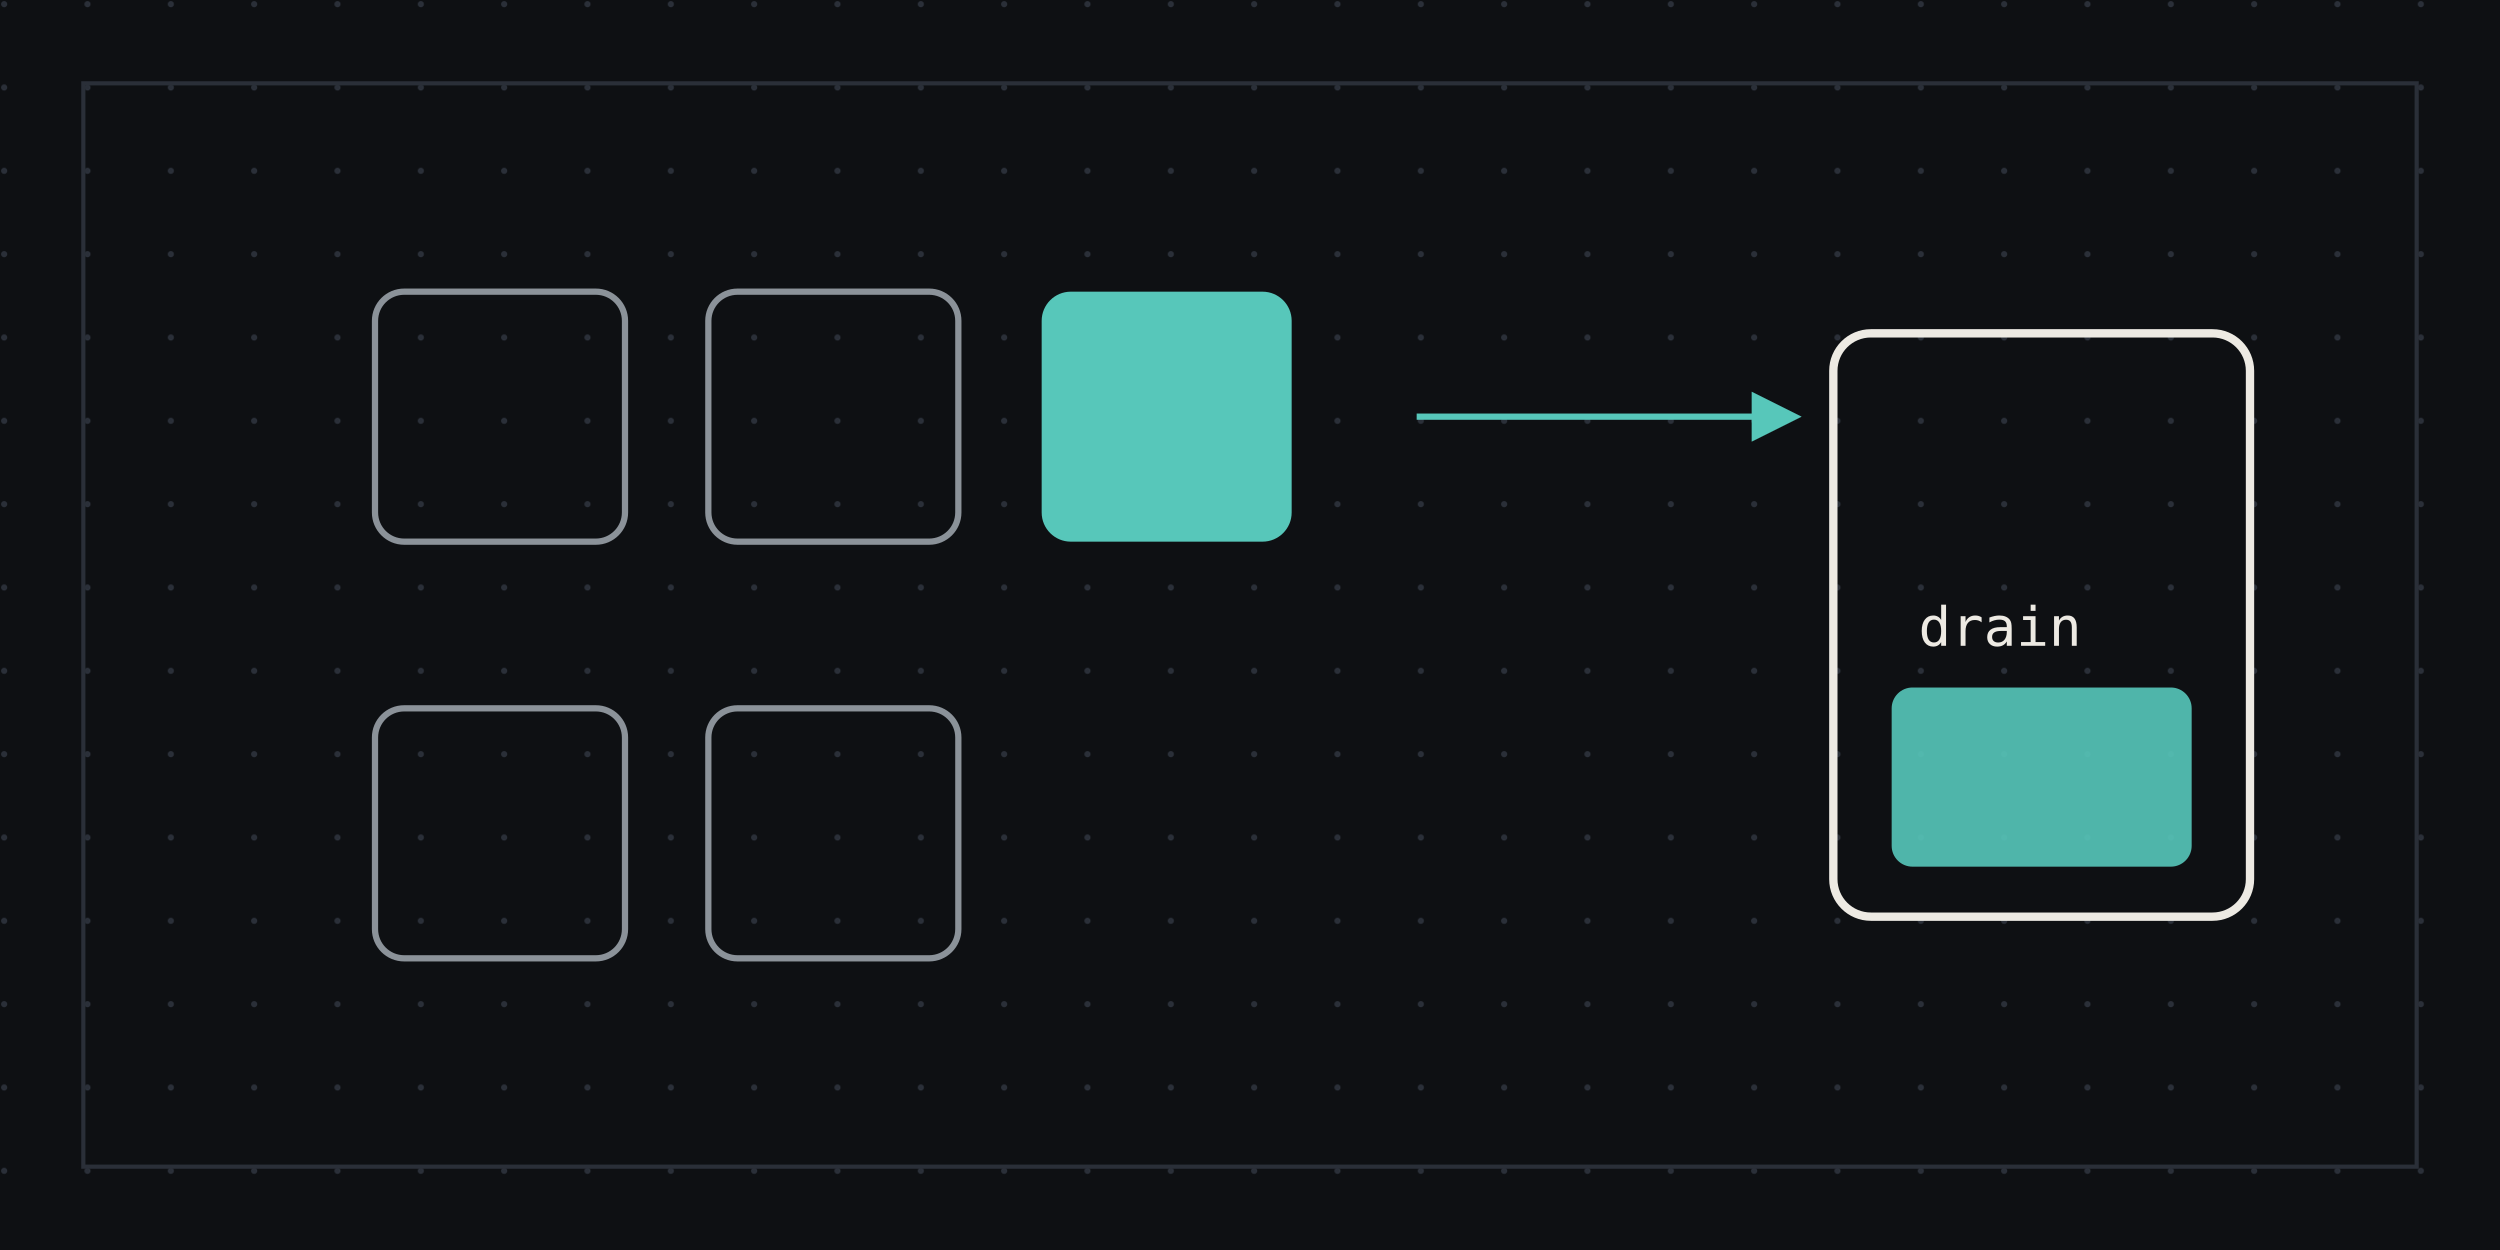
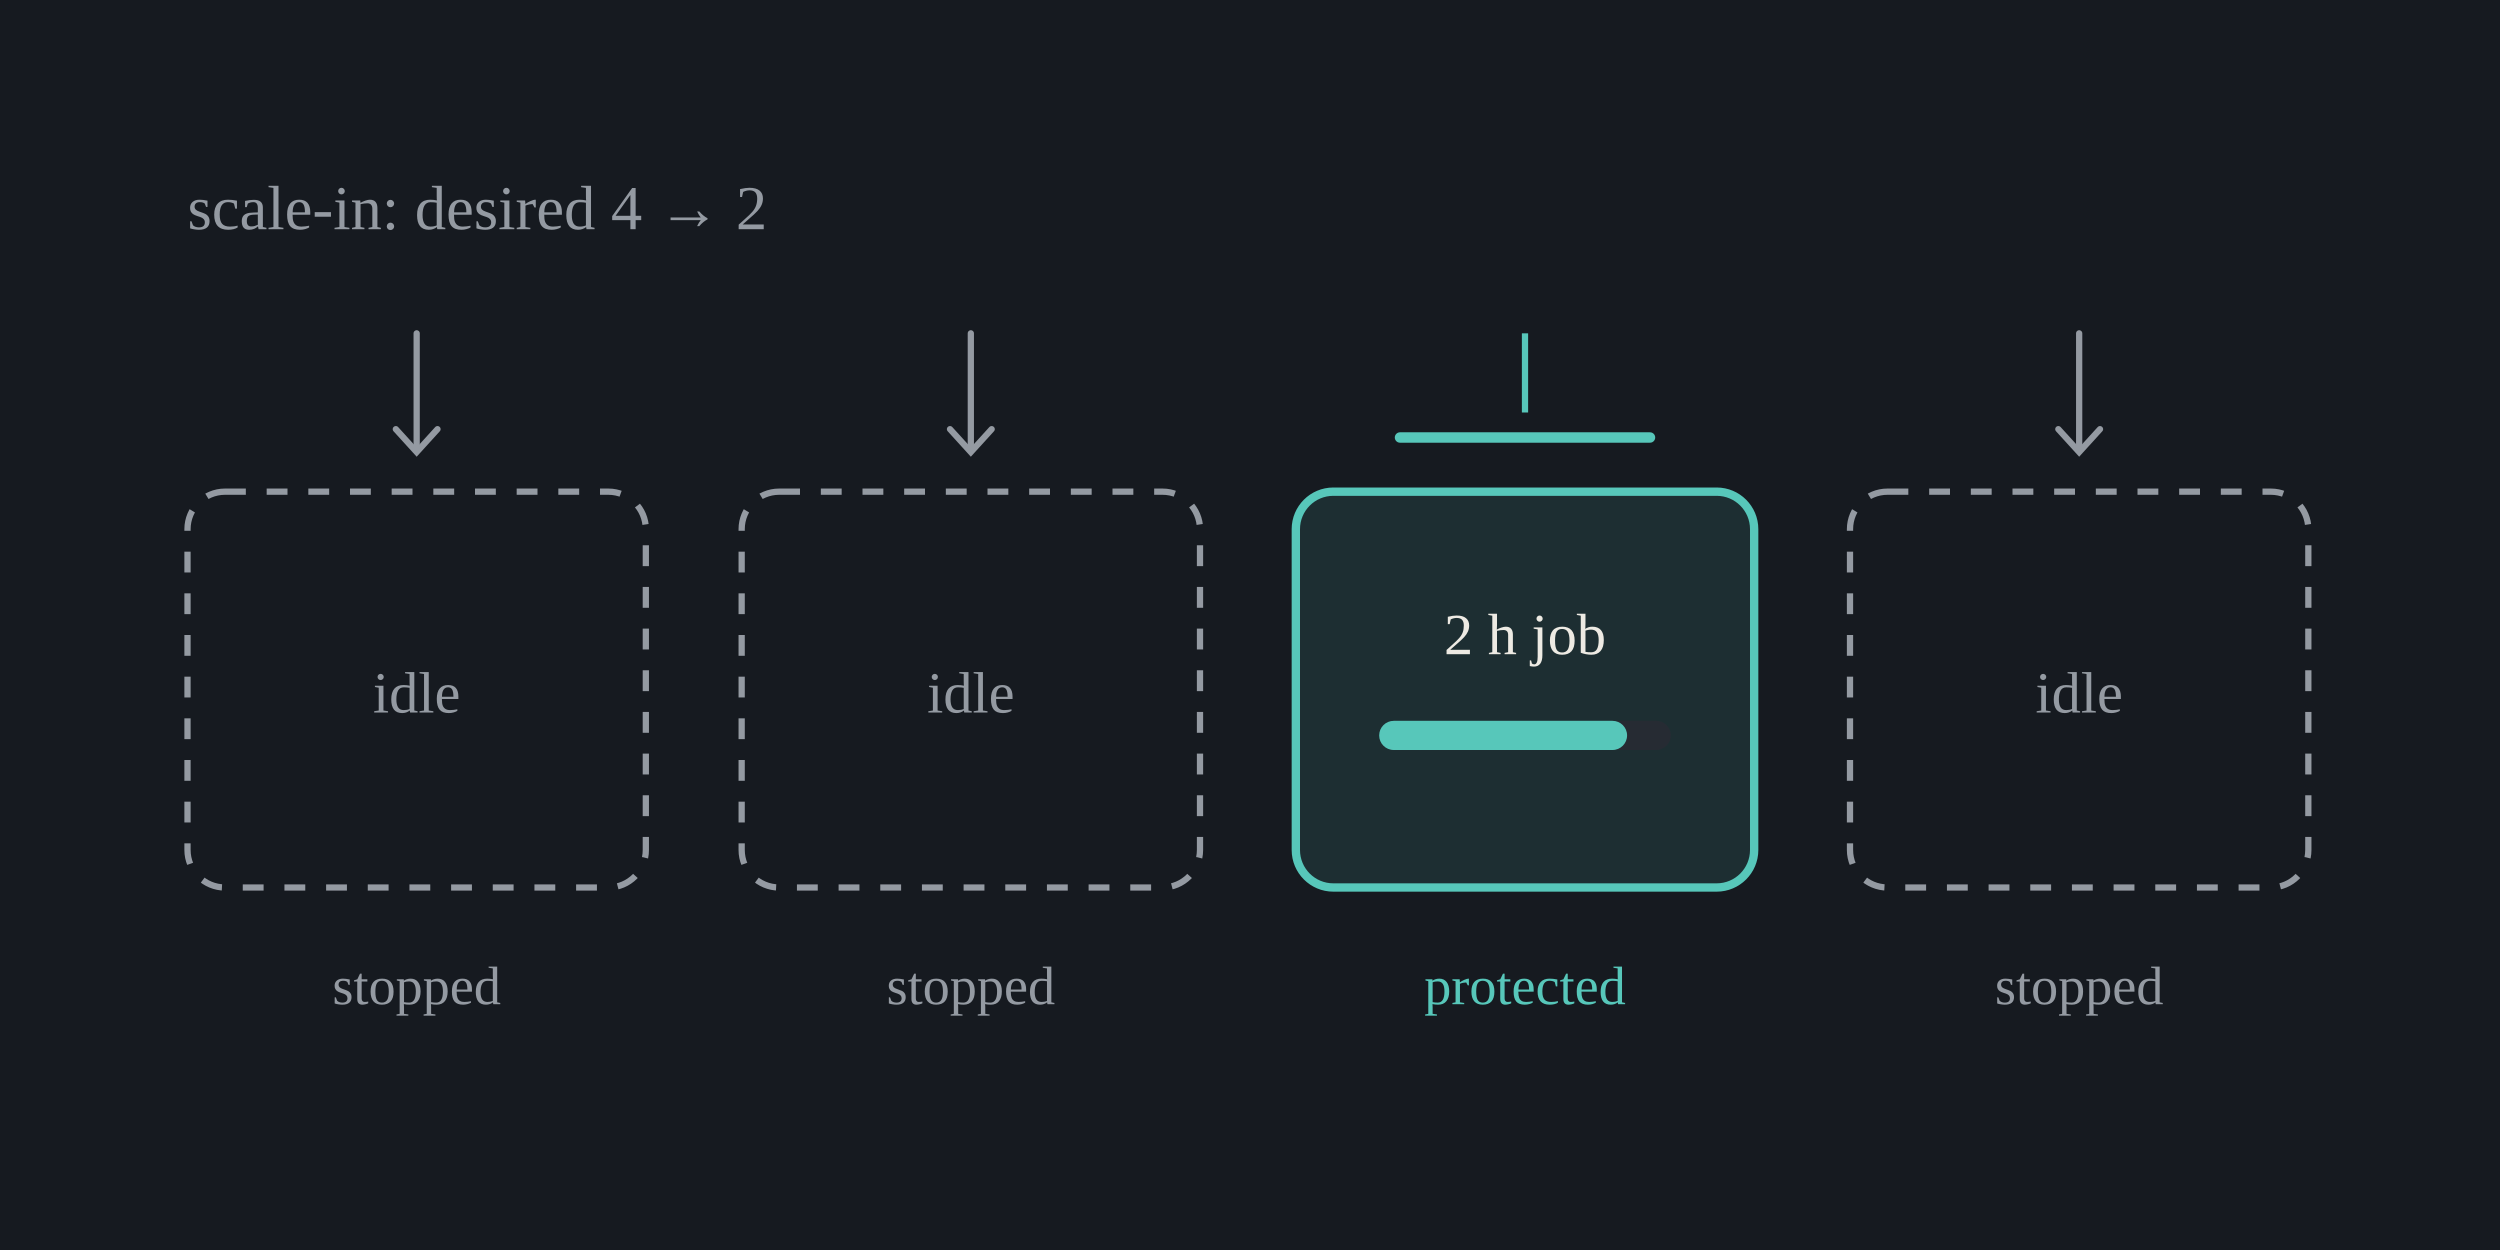
- <svg xmlns="http://www.w3.org/2000/svg" viewBox="0 0 1200 600" role="img" aria-label="Queue of jobs draining into a container">
-   <defs>
-     <pattern id="dots" width="40" height="40" patternUnits="userSpaceOnUse">
-       <circle cx="2" cy="2" r="1.5" fill="#2a2f38" />
-     </pattern>
-   </defs>
-   <rect width="1200" height="600" fill="#0e1013" />
-   <rect width="1200" height="600" fill="url(#dots)" />
-   <rect x="40" y="40" width="1120" height="520" fill="none" stroke="#2a2f38" stroke-width="2" />
-   <g>
-     <rect x="180" y="140" width="120" height="120" rx="14" fill="none" stroke="#8b9299" stroke-width="3" />
-     <rect x="340" y="140" width="120" height="120" rx="14" fill="none" stroke="#8b9299" stroke-width="3" />
-     <rect x="500" y="140" width="120" height="120" rx="14" fill="#57c7ba" />
-     <rect x="180" y="340" width="120" height="120" rx="14" fill="none" stroke="#8b9299" stroke-width="3" />
-     <rect x="340" y="340" width="120" height="120" rx="14" fill="none" stroke="#8b9299" stroke-width="3" />
+ <svg xmlns="http://www.w3.org/2000/svg" viewBox="0 0 1200 600" font-family="var(--font-mono, ui-monospace, SFMono-Regular, Menlo, monospace)">
+   <rect width="1200" height="600" fill="var(--surface, #161a20)" />
+   <text x="90" y="110" font-size="30" fill="var(--muted, #949aa2)">scale-in: desired 4 → 2</text>
+   <g stroke="var(--muted, #949aa2)" stroke-width="3" fill="none" stroke-linecap="round">
+     <path d="M200 160 V214" />
+     <path d="M190 206 L200 217 L210 206" />
+     <path d="M466 160 V214" />
+     <path d="M456 206 L466 217 L476 206" />
+     <path d="M998 160 V214" />
+     <path d="M988 206 L998 217 L1008 206" />
  </g>
-   <path d="M680 200 H860" stroke="#57c7ba" stroke-width="3" marker-end="url(#a)" />
-   <defs>
-     <marker id="a" viewBox="0 0 10 10" refX="8" refY="5" markerWidth="8" markerHeight="8" orient="auto">
-       <path d="M0 0 L10 5 L0 10 z" fill="#57c7ba" />
-     </marker>
-   </defs>
-   <rect x="880" y="160" width="200" height="280" rx="18" fill="none" stroke="#edeae3" stroke-width="4" />
-   <rect x="908" y="330" width="144" height="86" rx="10" fill="#57c7ba" opacity="0.9" />
-   <text x="960" y="310" text-anchor="middle" font-family="monospace" font-size="26" fill="#edeae3">drain</text>
+   <path d="M732 160 V198" stroke="var(--accent, #57c7ba)" stroke-width="3" fill="none" />
+   <path d="M672 210 H792" stroke="var(--accent, #57c7ba)" stroke-width="5" stroke-linecap="round" />
+   <g fill="none" stroke="var(--muted, #949aa2)" stroke-width="3" stroke-dasharray="10 10">
+     <rect x="90" y="236" width="220" height="190" rx="18" />
+     <rect x="356" y="236" width="220" height="190" rx="18" />
+     <rect x="888" y="236" width="220" height="190" rx="18" />
+   </g>
+   <g font-size="28" fill="var(--muted, #949aa2)" text-anchor="middle">
+     <text x="200" y="342">idle</text>
+     <text x="466" y="342">idle</text>
+     <text x="998" y="342">idle</text>
+   </g>
+   <g font-size="26" fill="var(--muted, #949aa2)" text-anchor="middle">
+     <text x="200" y="482">stopped</text>
+     <text x="466" y="482">stopped</text>
+     <text x="998" y="482">stopped</text>
+   </g>
+   <rect x="622" y="236" width="220" height="190" rx="18" fill="var(--accent-soft, rgba(87,199,186,0.12))" stroke="var(--accent, #57c7ba)" stroke-width="4" />
+   <text x="732" y="314" font-size="28" fill="var(--ink, #edeae3)" text-anchor="middle">2 h job</text>
+   <rect x="662" y="346" width="140" height="14" rx="7" fill="var(--border, #262b33)" />
+   <rect x="662" y="346" width="119" height="14" rx="7" fill="var(--accent, #57c7ba)" />
+   <text x="732" y="482" font-size="26" fill="var(--accent, #57c7ba)" text-anchor="middle">protected</text>
</svg>
